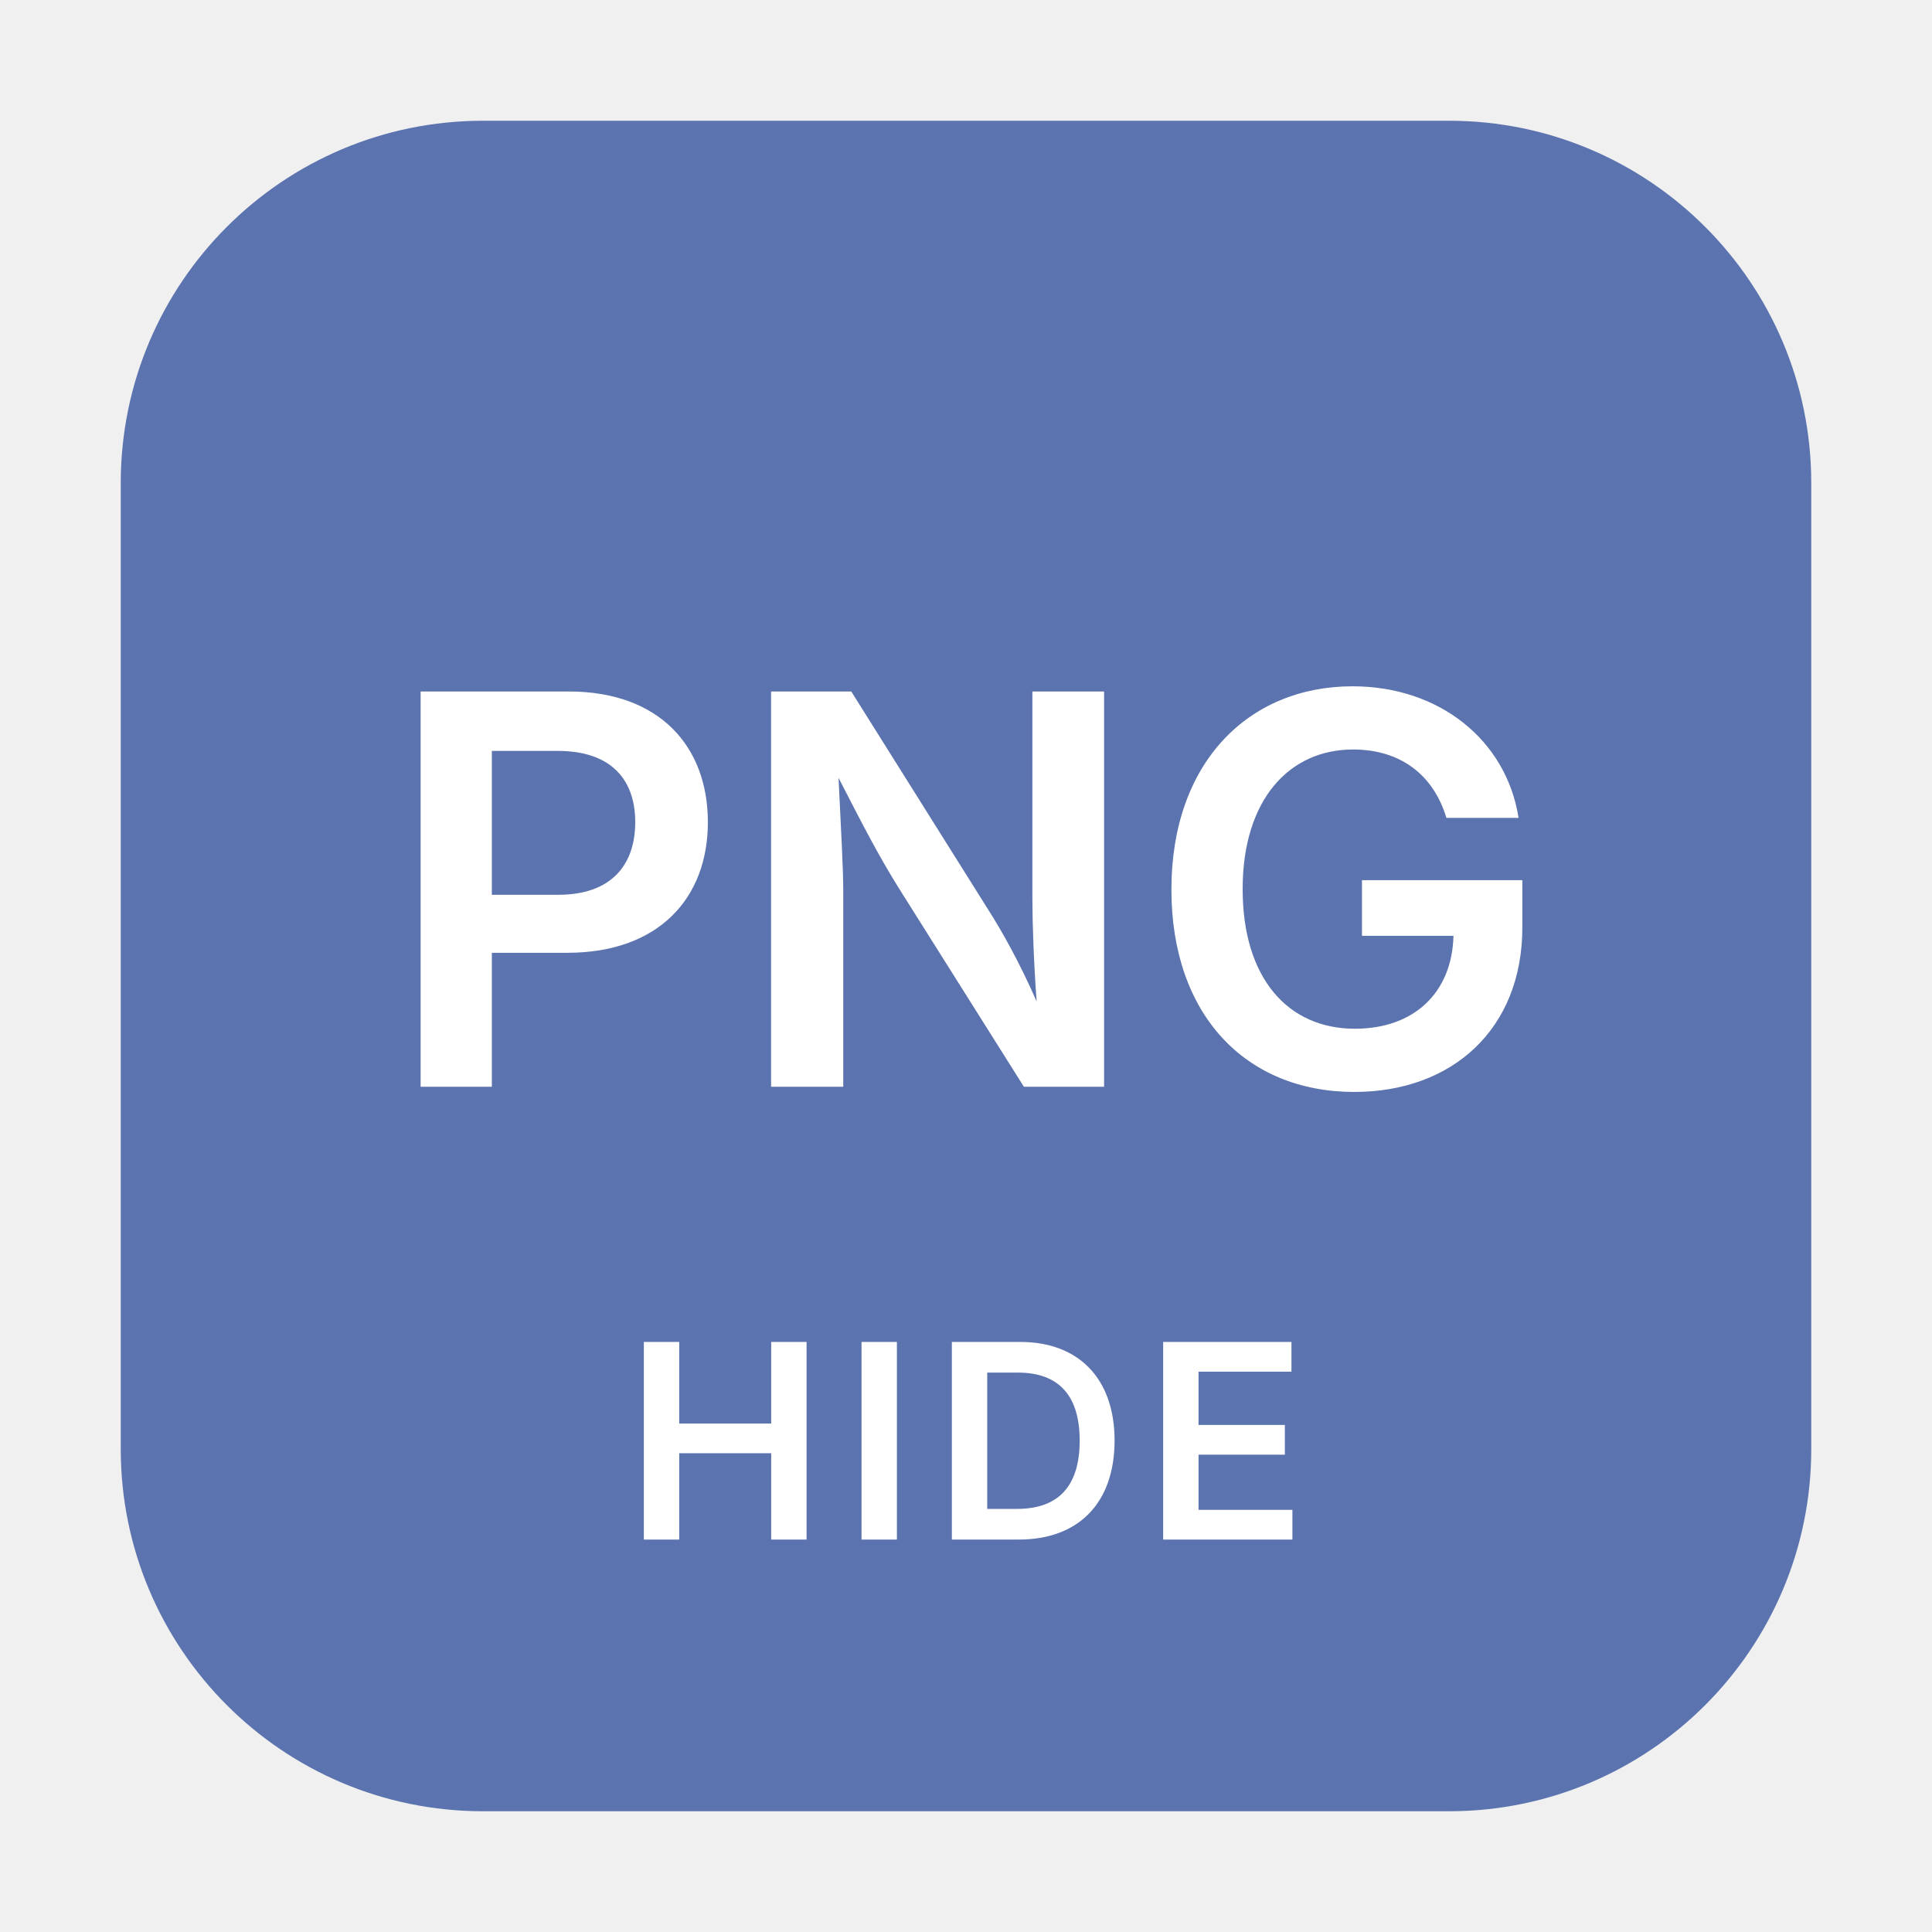
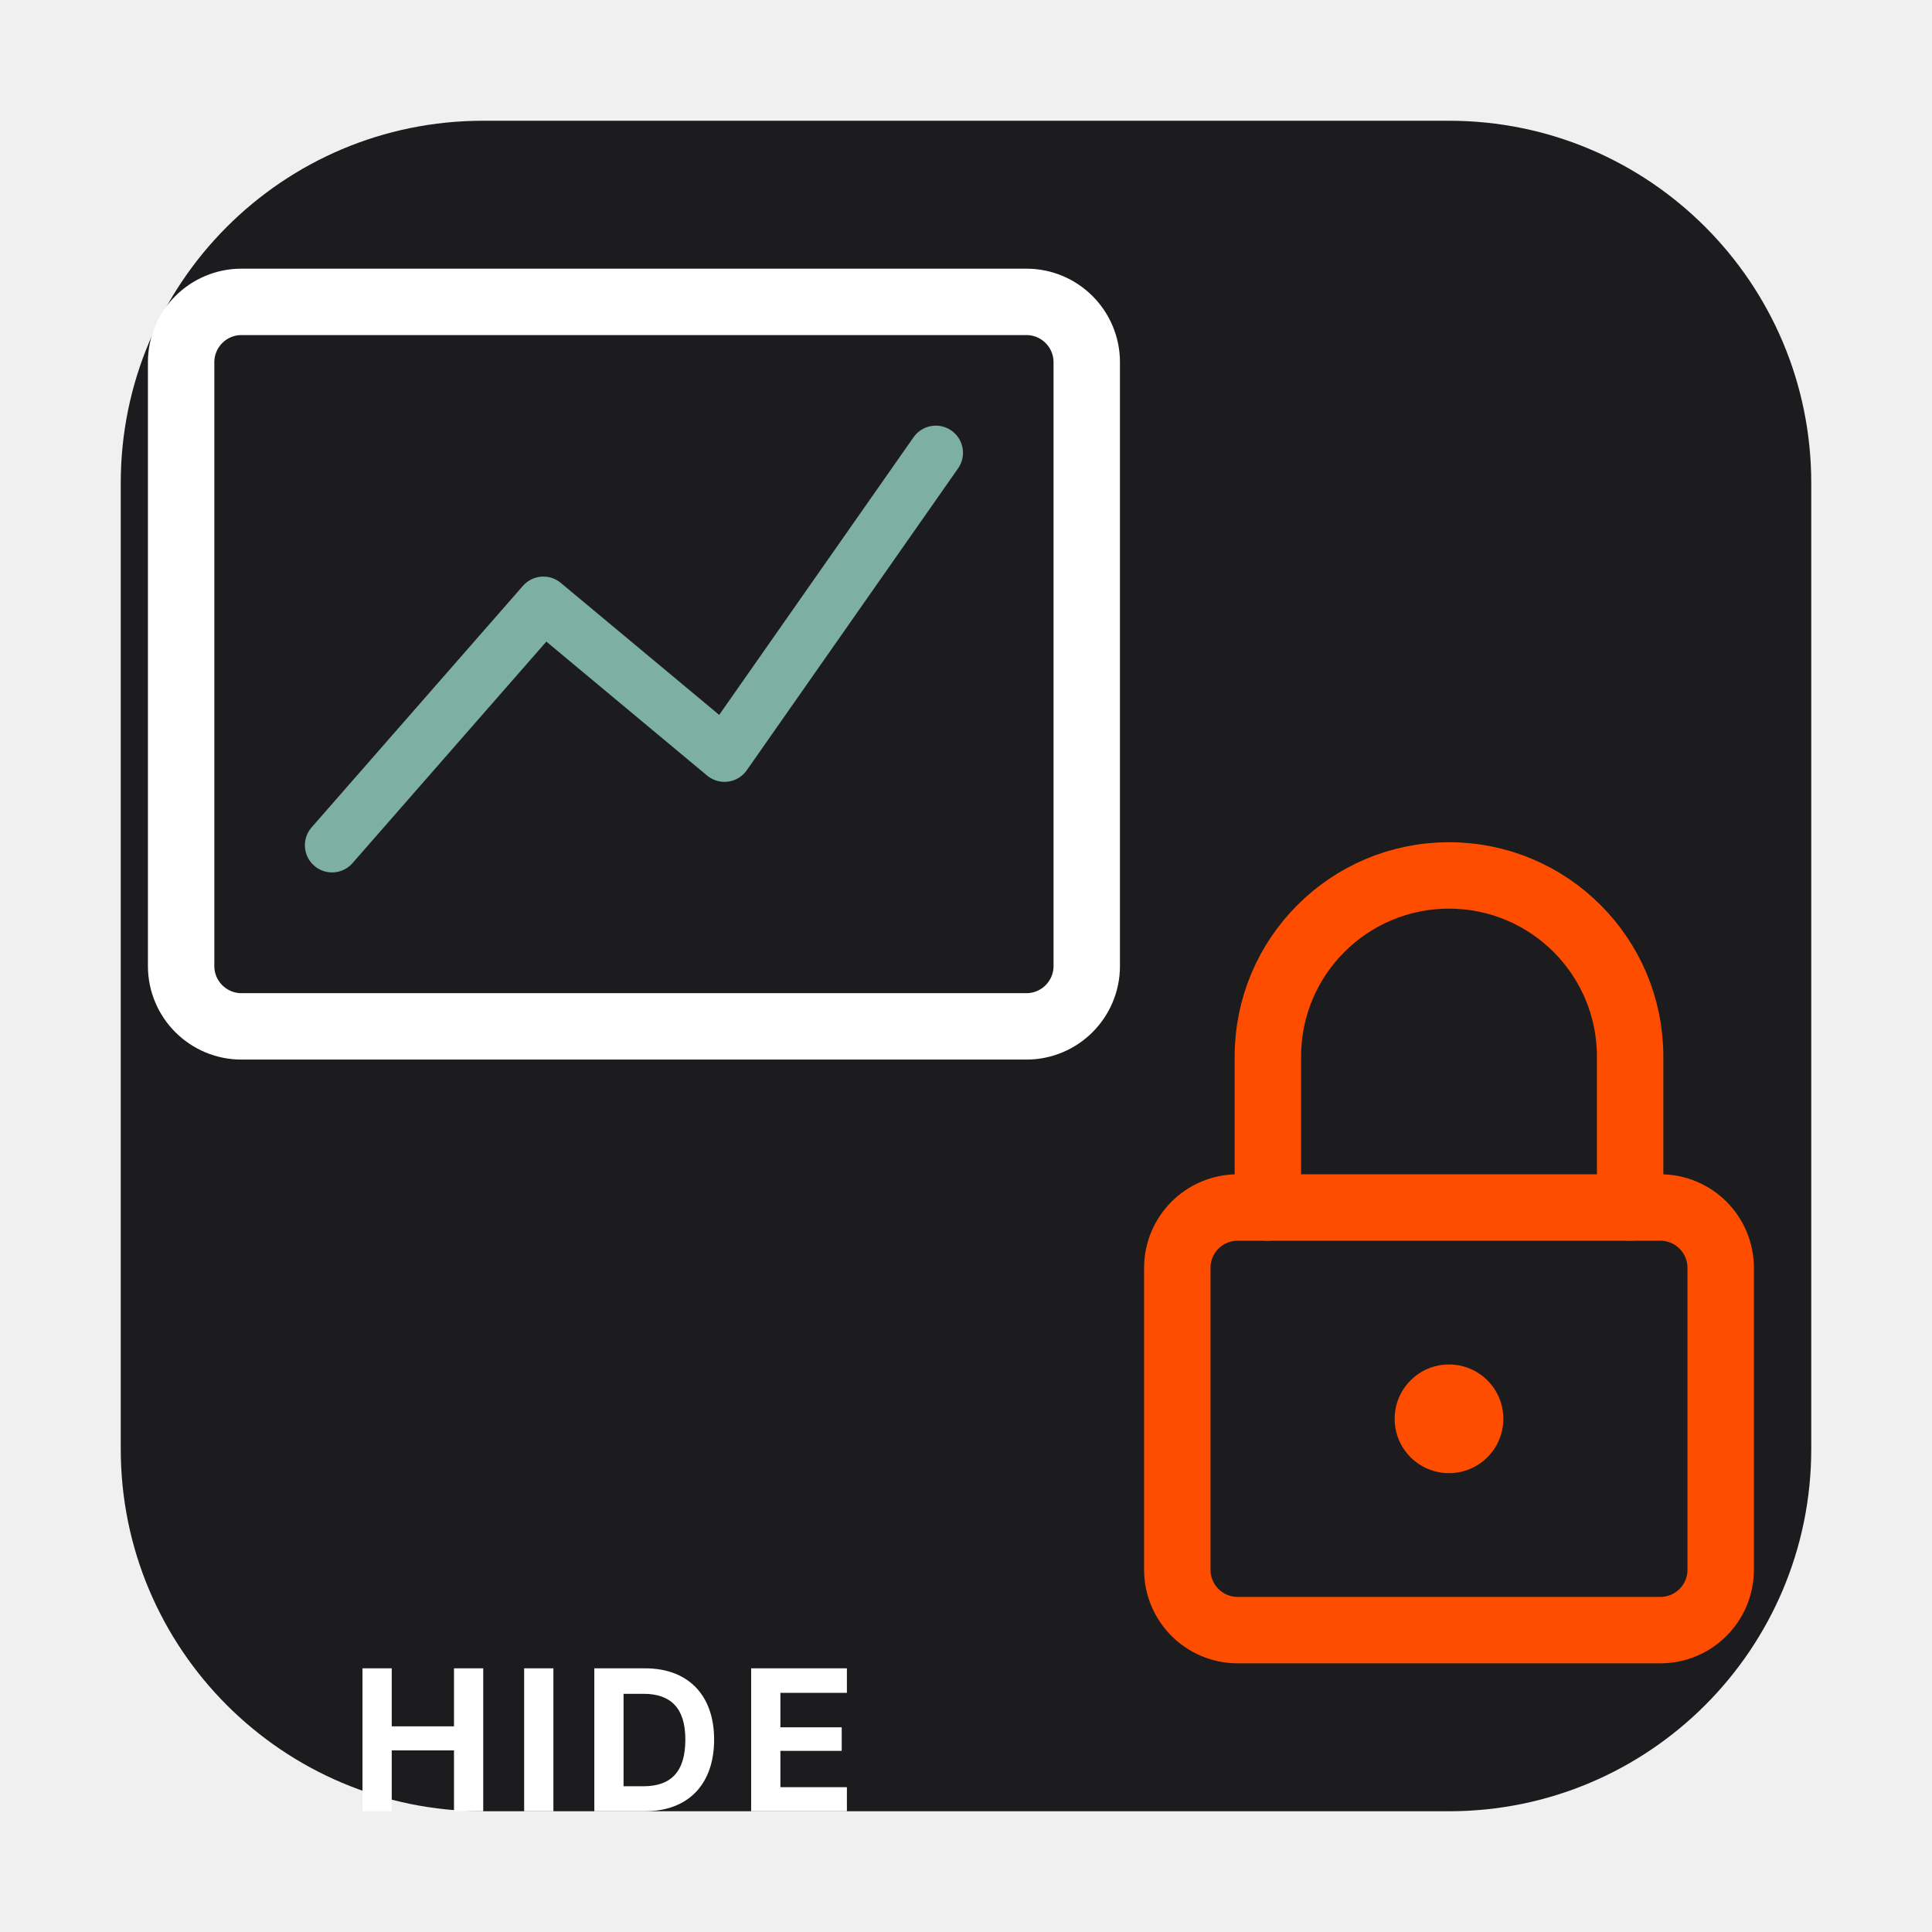
<svg xmlns="http://www.w3.org/2000/svg" viewBox="0 0 64 64" role="img" aria-labelledby="svg-minipictogram-84ec9d-title svg-minipictogram-84ec9d-desc">
-   <rect x="4" y="4" width="56" height="56" rx="12" ry="12" fill="#5B73AE" aria-hidden="true" />
-   <text x="32" y="36" text-anchor="middle" font-family="-apple-system, BlinkMacSystemFont, 'Segoe UI', sans-serif" font-size="18" font-weight="600" fill="#FFFFFF">PNG</text>
-   <text x="32" y="51" text-anchor="middle" font-family="-apple-system, BlinkMacSystemFont, 'Segoe UI', sans-serif" font-size="9" font-weight="600" letter-spacing="0.5" fill="#FFFFFF">HIDE</text>
+   <rect x="4" y="4" width="56" height="56" rx="12" ry="12" fill="#1C1C1E" aria-hidden="true" />
+   <rect x="6" y="10" width="30" height="24" rx="2" fill="none" stroke="#FFFFFF" stroke-width="2.2" aria-hidden="true" />
+   <path d="M 11 28 L 18 20 L 24 25 L 31 15" fill="none" stroke="#7DAFA3" stroke-width="1.8" stroke-linecap="round" stroke-linejoin="round" aria-hidden="true" />
+   <path d="M 42 40 L 42 35 A 6 6 0 1 1 54 35 L 54 40" fill="none" stroke="#FF4D00" stroke-width="2.2" stroke-linecap="round" aria-hidden="true" />
+   <rect x="39" y="40" width="18" height="14" rx="2" fill="none" stroke="#FF4D00" stroke-width="2.2" aria-hidden="true" />
+   <circle cx="48" cy="47" r="1.8" fill="#FF4D00" aria-hidden="true" />
+   <text x="20" y="60" text-anchor="middle" font-family="-apple-system, BlinkMacSystemFont, 'Segoe UI', sans-serif" font-size="6.5" font-weight="700" letter-spacing="0.5" fill="#FFFFFF">HIDE</text>
</svg>
